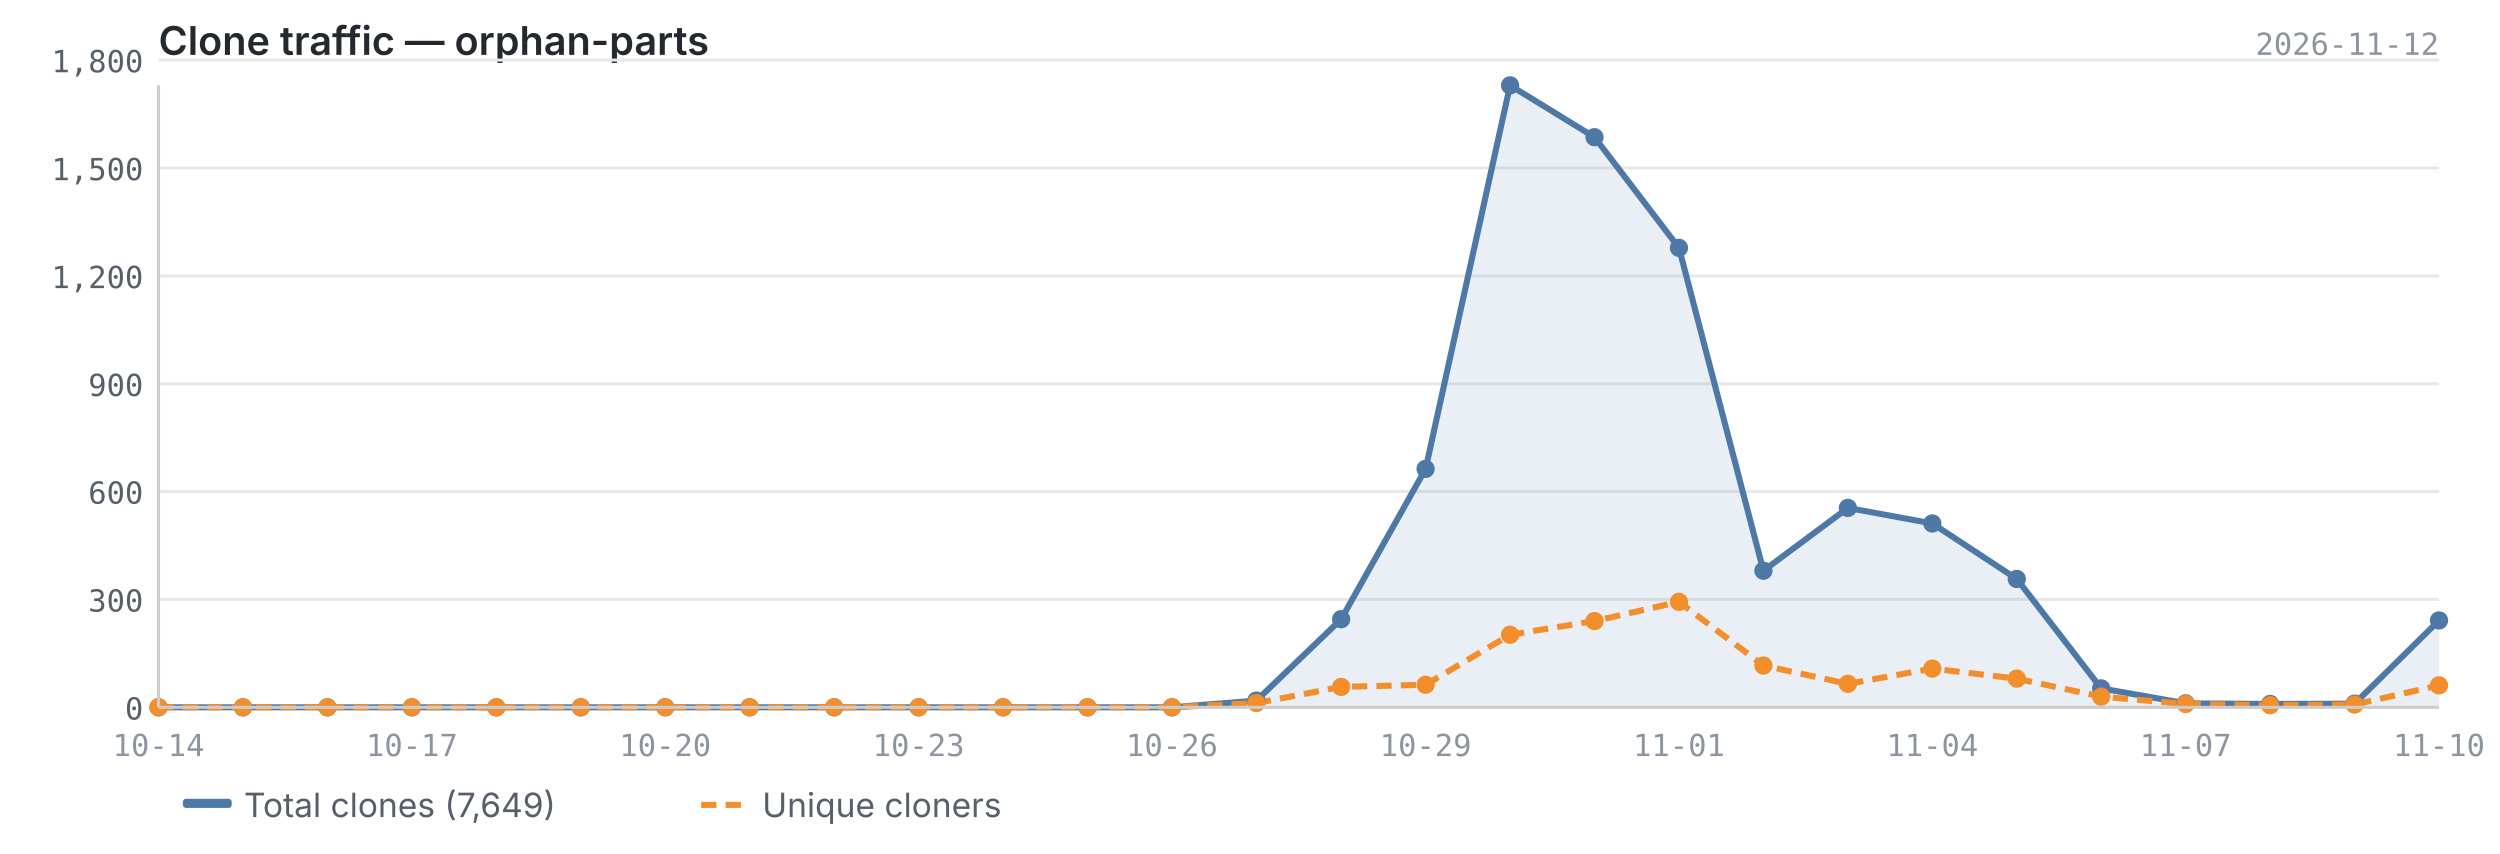
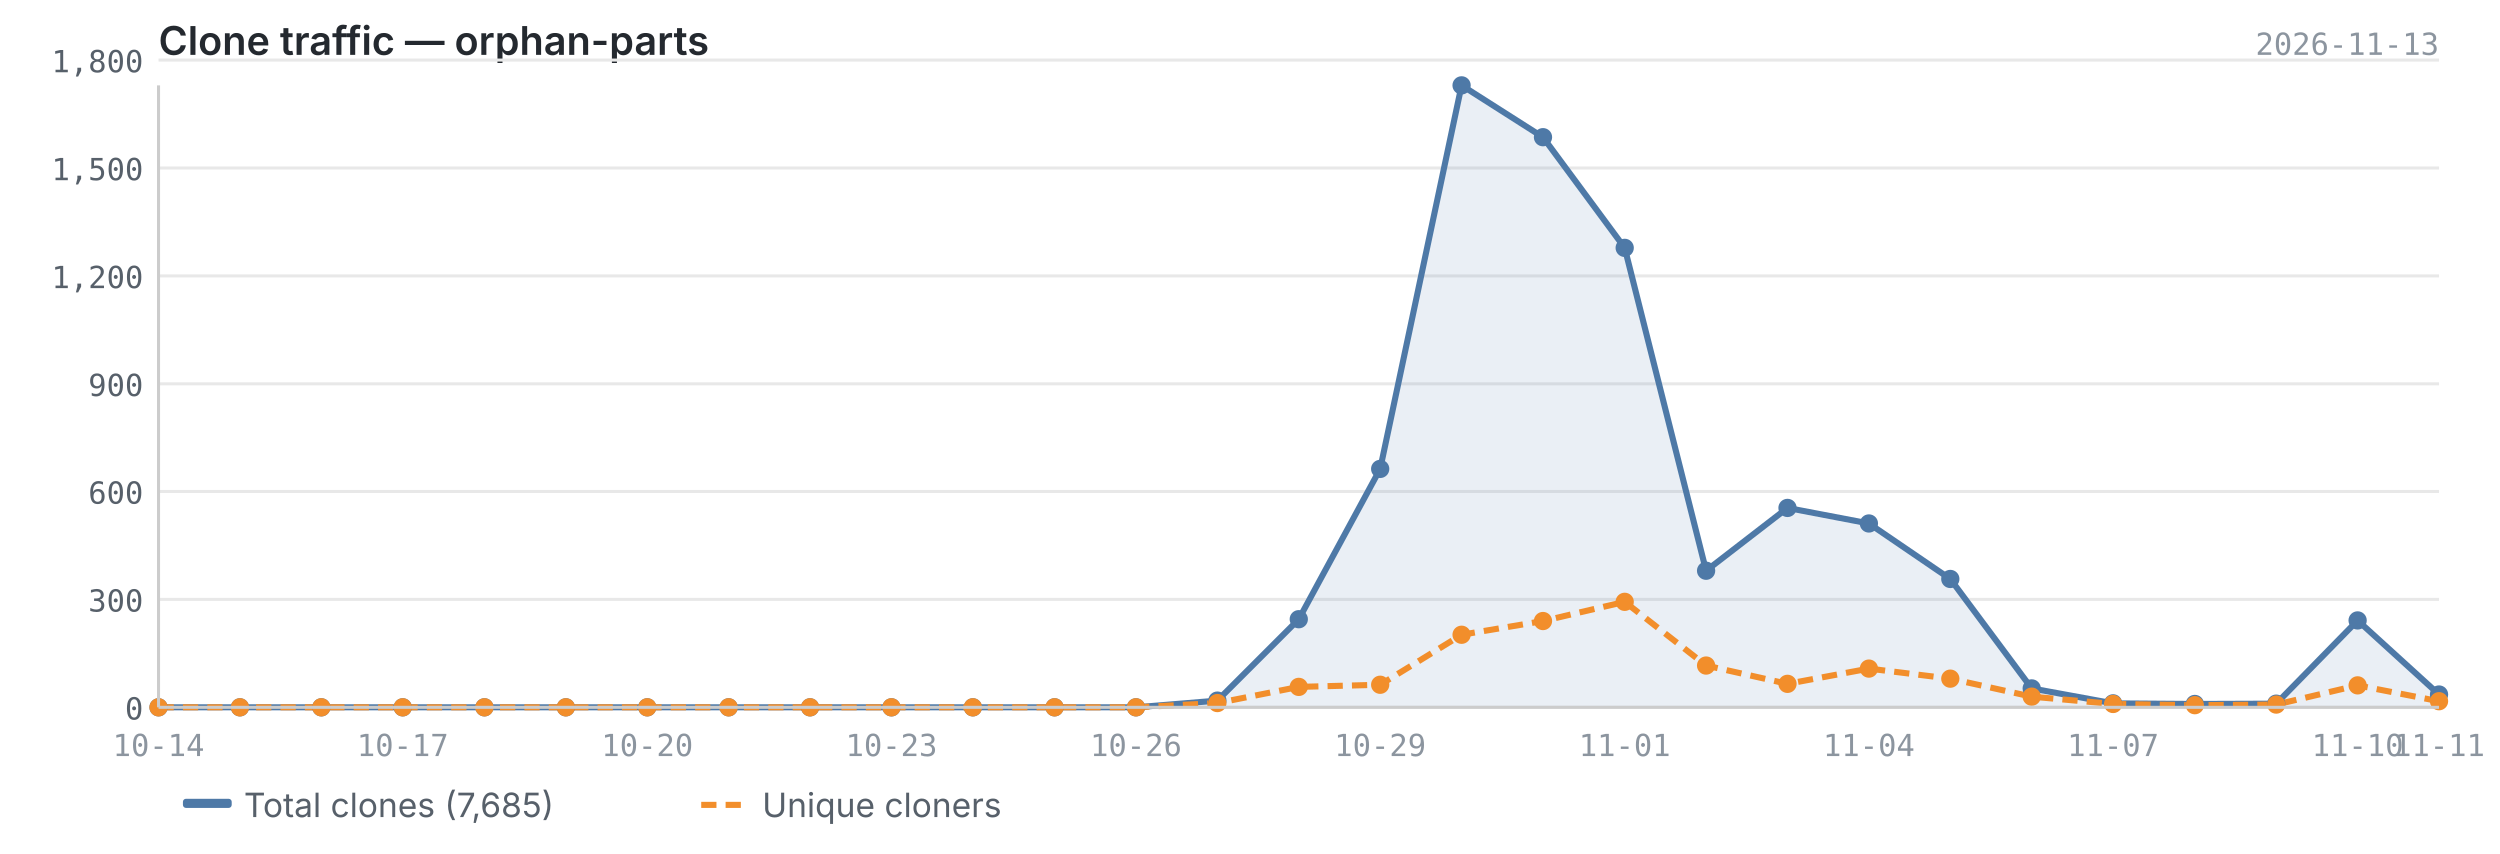
<svg xmlns="http://www.w3.org/2000/svg" viewBox="0 0 820 280" width="820" height="280">
  <text x="52" y="18" font-size="13" font-weight="600" fill="#24292f" font-family="-apple-system, BlinkMacSystemFont, 'Segoe UI', sans-serif">Clone traffic — orphan-parts</text>
-   <text x="800" y="18" font-size="10" fill="#8c959f" font-family="ui-monospace, SFMono-Regular, 'SF Mono', Menlo, monospace" text-anchor="end">2026-11-12</text>
+   <text x="800" y="18" font-size="10" fill="#8c959f" font-family="ui-monospace, SFMono-Regular, 'SF Mono', Menlo, monospace" text-anchor="end">2026-11-13</text>
  <line x1="52" y1="232.0" x2="800" y2="232.0" stroke="#e8e8e8" stroke-width="1" />
  <line x1="52" y1="196.6" x2="800" y2="196.6" stroke="#e8e8e8" stroke-width="1" />
  <line x1="52" y1="161.2" x2="800" y2="161.2" stroke="#e8e8e8" stroke-width="1" />
  <line x1="52" y1="125.9" x2="800" y2="125.9" stroke="#e8e8e8" stroke-width="1" />
  <line x1="52" y1="90.5" x2="800" y2="90.5" stroke="#e8e8e8" stroke-width="1" />
  <line x1="52" y1="55.1" x2="800" y2="55.1" stroke="#e8e8e8" stroke-width="1" />
  <line x1="52" y1="19.7" x2="800" y2="19.7" stroke="#e8e8e8" stroke-width="1" />
-   <path d="M52.0,232.0 L52.0,232.0 L79.7,232.0 L107.4,232.0 L135.1,232.0 L162.8,232.0 L190.5,232.0 L218.2,232.0 L245.9,232.0 L273.6,232.0 L301.3,232.0 L329.0,232.0 L356.7,232.0 L384.4,232.0 L412.1,229.8 L439.9,203.1 L467.6,153.8 L495.3,28.0 L523.0,45.0 L550.7,81.3 L578.4,187.2 L606.1,166.6 L633.8,171.7 L661.5,189.9 L689.2,225.8 L716.9,230.7 L744.6,230.9 L772.3,230.8 L800.0,203.5 L800.0,232.0 L52.0,232.0Z" fill="#4e79a7" opacity="0.12" />
-   <polyline points="52.0,232.0 79.7,232.0 107.4,232.0 135.1,232.0 162.8,232.0 190.5,232.0 218.2,232.0 245.9,232.0 273.6,232.0 301.3,232.0 329.0,232.0 356.7,232.0 384.4,232.0 412.1,229.8 439.9,203.1 467.6,153.8 495.3,28.0 523.0,45.0 550.7,81.3 578.4,187.2 606.1,166.6 633.8,171.7 661.5,189.9 689.2,225.8 716.9,230.7 744.6,230.9 772.3,230.8 800.0,203.5" fill="none" stroke="#4e79a7" stroke-width="2" stroke-linejoin="round" />
-   <polyline points="52.0,232.0 79.7,232.0 107.4,232.0 135.1,232.0 162.8,232.0 190.5,232.0 218.2,232.0 245.9,232.0 273.6,232.0 301.3,232.0 329.0,232.0 356.7,232.0 384.4,232.0 412.1,230.6 439.9,225.3 467.6,224.6 495.3,208.2 523.0,203.7 550.7,197.4 578.4,218.3 606.1,224.3 633.8,219.3 661.5,222.6 689.2,228.5 716.9,230.9 744.6,231.3 772.3,231.1 800.0,224.8" fill="none" stroke="#f28e2b" stroke-width="2" stroke-linejoin="round" stroke-dasharray="5,3" />
+   <path d="M52.0,232.0 L52.0,232.0 L78.7,232.0 L105.4,232.0 L132.1,232.0 L158.9,232.0 L185.6,232.0 L212.3,232.0 L239.0,232.0 L265.7,232.0 L292.4,232.0 L319.1,232.0 L345.9,232.0 L372.6,232.0 L399.3,229.8 L426.0,203.1 L452.7,153.8 L479.4,28.0 L506.1,45.0 L532.9,81.3 L559.6,187.2 L586.3,166.6 L613.0,171.7 L639.7,189.9 L666.4,225.8 L693.1,230.7 L719.9,230.9 L746.6,230.8 L773.3,203.5 L800.0,227.8 L800.0,232.0 L52.0,232.0Z" fill="#4e79a7" opacity="0.12" />
+   <polyline points="52.0,232.0 78.7,232.0 105.4,232.0 132.1,232.0 158.9,232.0 185.6,232.0 212.3,232.0 239.0,232.0 265.7,232.0 292.4,232.0 319.1,232.0 345.9,232.0 372.6,232.0 399.3,229.8 426.0,203.1 452.7,153.8 479.4,28.0 506.1,45.0 532.9,81.3 559.6,187.2 586.3,166.6 613.0,171.7 639.7,189.9 666.4,225.8 693.1,230.7 719.9,230.9 746.6,230.8 773.3,203.5 800.0,227.8" fill="none" stroke="#4e79a7" stroke-width="2" stroke-linejoin="round" />
+   <polyline points="52.0,232.0 78.7,232.0 105.4,232.0 132.1,232.0 158.9,232.0 185.6,232.0 212.3,232.0 239.0,232.0 265.7,232.0 292.4,232.0 319.1,232.0 345.9,232.0 372.6,232.0 399.3,230.6 426.0,225.3 452.7,224.6 479.4,208.2 506.1,203.7 532.9,197.4 559.6,218.3 586.3,224.3 613.0,219.3 639.7,222.6 666.4,228.5 693.1,230.9 719.9,231.3 746.6,231.1 773.3,224.8 800.0,230.0" fill="none" stroke="#f28e2b" stroke-width="2" stroke-linejoin="round" stroke-dasharray="5,3" />
  <circle cx="52.0" cy="232.0" r="3" fill="#4e79a7" />
-   <circle cx="79.7" cy="232.0" r="3" fill="#4e79a7" />
-   <circle cx="107.4" cy="232.0" r="3" fill="#4e79a7" />
-   <circle cx="135.1" cy="232.0" r="3" fill="#4e79a7" />
-   <circle cx="162.8" cy="232.0" r="3" fill="#4e79a7" />
-   <circle cx="190.5" cy="232.0" r="3" fill="#4e79a7" />
-   <circle cx="218.2" cy="232.0" r="3" fill="#4e79a7" />
-   <circle cx="245.9" cy="232.0" r="3" fill="#4e79a7" />
-   <circle cx="273.6" cy="232.0" r="3" fill="#4e79a7" />
-   <circle cx="301.3" cy="232.0" r="3" fill="#4e79a7" />
-   <circle cx="329.0" cy="232.0" r="3" fill="#4e79a7" />
-   <circle cx="356.7" cy="232.0" r="3" fill="#4e79a7" />
-   <circle cx="384.4" cy="232.0" r="3" fill="#4e79a7" />
-   <circle cx="412.1" cy="229.8" r="3" fill="#4e79a7" />
-   <circle cx="439.9" cy="203.1" r="3" fill="#4e79a7" />
-   <circle cx="467.6" cy="153.8" r="3" fill="#4e79a7" />
-   <circle cx="495.3" cy="28.0" r="3" fill="#4e79a7" />
-   <circle cx="523.0" cy="45.0" r="3" fill="#4e79a7" />
-   <circle cx="550.7" cy="81.3" r="3" fill="#4e79a7" />
-   <circle cx="578.4" cy="187.2" r="3" fill="#4e79a7" />
-   <circle cx="606.1" cy="166.6" r="3" fill="#4e79a7" />
-   <circle cx="633.8" cy="171.7" r="3" fill="#4e79a7" />
-   <circle cx="661.5" cy="189.9" r="3" fill="#4e79a7" />
-   <circle cx="689.2" cy="225.8" r="3" fill="#4e79a7" />
-   <circle cx="716.9" cy="230.7" r="3" fill="#4e79a7" />
-   <circle cx="744.6" cy="230.9" r="3" fill="#4e79a7" />
-   <circle cx="772.3" cy="230.8" r="3" fill="#4e79a7" />
-   <circle cx="800.0" cy="203.5" r="3" fill="#4e79a7" />
+   <circle cx="78.7" cy="232.0" r="3" fill="#4e79a7" />
+   <circle cx="105.4" cy="232.0" r="3" fill="#4e79a7" />
+   <circle cx="132.1" cy="232.0" r="3" fill="#4e79a7" />
+   <circle cx="158.9" cy="232.0" r="3" fill="#4e79a7" />
+   <circle cx="185.6" cy="232.0" r="3" fill="#4e79a7" />
+   <circle cx="212.3" cy="232.0" r="3" fill="#4e79a7" />
+   <circle cx="239.0" cy="232.0" r="3" fill="#4e79a7" />
+   <circle cx="265.7" cy="232.0" r="3" fill="#4e79a7" />
+   <circle cx="292.4" cy="232.0" r="3" fill="#4e79a7" />
+   <circle cx="319.1" cy="232.0" r="3" fill="#4e79a7" />
+   <circle cx="345.9" cy="232.0" r="3" fill="#4e79a7" />
+   <circle cx="372.6" cy="232.0" r="3" fill="#4e79a7" />
+   <circle cx="399.3" cy="229.8" r="3" fill="#4e79a7" />
+   <circle cx="426.0" cy="203.1" r="3" fill="#4e79a7" />
+   <circle cx="452.7" cy="153.8" r="3" fill="#4e79a7" />
+   <circle cx="479.4" cy="28.0" r="3" fill="#4e79a7" />
+   <circle cx="506.1" cy="45.0" r="3" fill="#4e79a7" />
+   <circle cx="532.9" cy="81.3" r="3" fill="#4e79a7" />
+   <circle cx="559.6" cy="187.2" r="3" fill="#4e79a7" />
+   <circle cx="586.3" cy="166.6" r="3" fill="#4e79a7" />
+   <circle cx="613.0" cy="171.7" r="3" fill="#4e79a7" />
+   <circle cx="639.7" cy="189.9" r="3" fill="#4e79a7" />
+   <circle cx="666.4" cy="225.8" r="3" fill="#4e79a7" />
+   <circle cx="693.1" cy="230.7" r="3" fill="#4e79a7" />
+   <circle cx="719.9" cy="230.9" r="3" fill="#4e79a7" />
+   <circle cx="746.6" cy="230.8" r="3" fill="#4e79a7" />
+   <circle cx="773.3" cy="203.5" r="3" fill="#4e79a7" />
+   <circle cx="800.0" cy="227.8" r="3" fill="#4e79a7" />
  <circle cx="52.0" cy="232.0" r="3" fill="#f28e2b" />
-   <circle cx="79.7" cy="232.0" r="3" fill="#f28e2b" />
-   <circle cx="107.4" cy="232.0" r="3" fill="#f28e2b" />
-   <circle cx="135.1" cy="232.0" r="3" fill="#f28e2b" />
-   <circle cx="162.8" cy="232.0" r="3" fill="#f28e2b" />
-   <circle cx="190.5" cy="232.0" r="3" fill="#f28e2b" />
-   <circle cx="218.2" cy="232.0" r="3" fill="#f28e2b" />
-   <circle cx="245.9" cy="232.0" r="3" fill="#f28e2b" />
-   <circle cx="273.6" cy="232.0" r="3" fill="#f28e2b" />
-   <circle cx="301.3" cy="232.0" r="3" fill="#f28e2b" />
-   <circle cx="329.0" cy="232.0" r="3" fill="#f28e2b" />
-   <circle cx="356.7" cy="232.0" r="3" fill="#f28e2b" />
-   <circle cx="384.4" cy="232.0" r="3" fill="#f28e2b" />
-   <circle cx="412.1" cy="230.6" r="3" fill="#f28e2b" />
-   <circle cx="439.9" cy="225.3" r="3" fill="#f28e2b" />
-   <circle cx="467.6" cy="224.6" r="3" fill="#f28e2b" />
-   <circle cx="495.3" cy="208.2" r="3" fill="#f28e2b" />
-   <circle cx="523.0" cy="203.7" r="3" fill="#f28e2b" />
-   <circle cx="550.7" cy="197.4" r="3" fill="#f28e2b" />
-   <circle cx="578.4" cy="218.3" r="3" fill="#f28e2b" />
-   <circle cx="606.1" cy="224.3" r="3" fill="#f28e2b" />
-   <circle cx="633.8" cy="219.3" r="3" fill="#f28e2b" />
-   <circle cx="661.5" cy="222.6" r="3" fill="#f28e2b" />
-   <circle cx="689.2" cy="228.5" r="3" fill="#f28e2b" />
-   <circle cx="716.9" cy="230.9" r="3" fill="#f28e2b" />
-   <circle cx="744.6" cy="231.3" r="3" fill="#f28e2b" />
-   <circle cx="772.3" cy="231.1" r="3" fill="#f28e2b" />
-   <circle cx="800.0" cy="224.8" r="3" fill="#f28e2b" />
+   <circle cx="78.7" cy="232.0" r="3" fill="#f28e2b" />
+   <circle cx="105.4" cy="232.0" r="3" fill="#f28e2b" />
+   <circle cx="132.1" cy="232.0" r="3" fill="#f28e2b" />
+   <circle cx="158.9" cy="232.0" r="3" fill="#f28e2b" />
+   <circle cx="185.6" cy="232.0" r="3" fill="#f28e2b" />
+   <circle cx="212.3" cy="232.0" r="3" fill="#f28e2b" />
+   <circle cx="239.0" cy="232.0" r="3" fill="#f28e2b" />
+   <circle cx="265.7" cy="232.0" r="3" fill="#f28e2b" />
+   <circle cx="292.4" cy="232.0" r="3" fill="#f28e2b" />
+   <circle cx="319.1" cy="232.0" r="3" fill="#f28e2b" />
+   <circle cx="345.9" cy="232.0" r="3" fill="#f28e2b" />
+   <circle cx="372.6" cy="232.0" r="3" fill="#f28e2b" />
+   <circle cx="399.3" cy="230.6" r="3" fill="#f28e2b" />
+   <circle cx="426.0" cy="225.3" r="3" fill="#f28e2b" />
+   <circle cx="452.7" cy="224.6" r="3" fill="#f28e2b" />
+   <circle cx="479.4" cy="208.2" r="3" fill="#f28e2b" />
+   <circle cx="506.1" cy="203.7" r="3" fill="#f28e2b" />
+   <circle cx="532.9" cy="197.4" r="3" fill="#f28e2b" />
+   <circle cx="559.6" cy="218.3" r="3" fill="#f28e2b" />
+   <circle cx="586.3" cy="224.3" r="3" fill="#f28e2b" />
+   <circle cx="613.0" cy="219.3" r="3" fill="#f28e2b" />
+   <circle cx="639.7" cy="222.6" r="3" fill="#f28e2b" />
+   <circle cx="666.4" cy="228.5" r="3" fill="#f28e2b" />
+   <circle cx="693.1" cy="230.9" r="3" fill="#f28e2b" />
+   <circle cx="719.9" cy="231.3" r="3" fill="#f28e2b" />
+   <circle cx="746.6" cy="231.1" r="3" fill="#f28e2b" />
+   <circle cx="773.3" cy="224.8" r="3" fill="#f28e2b" />
+   <circle cx="800.0" cy="230.0" r="3" fill="#f28e2b" />
  <line x1="52" y1="28" x2="52" y2="232" stroke="#cccccc" stroke-width="1" />
  <line x1="52" y1="232" x2="800" y2="232" stroke="#cccccc" stroke-width="1" />
  <text x="47" y="236.0" text-anchor="end" font-size="10" fill="#57606a" font-family="ui-monospace, SFMono-Regular, 'SF Mono', Menlo, monospace">0</text>
  <text x="47" y="200.6" text-anchor="end" font-size="10" fill="#57606a" font-family="ui-monospace, SFMono-Regular, 'SF Mono', Menlo, monospace">300</text>
  <text x="47" y="165.2" text-anchor="end" font-size="10" fill="#57606a" font-family="ui-monospace, SFMono-Regular, 'SF Mono', Menlo, monospace">600</text>
  <text x="47" y="129.9" text-anchor="end" font-size="10" fill="#57606a" font-family="ui-monospace, SFMono-Regular, 'SF Mono', Menlo, monospace">900</text>
  <text x="47" y="94.5" text-anchor="end" font-size="10" fill="#57606a" font-family="ui-monospace, SFMono-Regular, 'SF Mono', Menlo, monospace">1,200</text>
  <text x="47" y="59.1" text-anchor="end" font-size="10" fill="#57606a" font-family="ui-monospace, SFMono-Regular, 'SF Mono', Menlo, monospace">1,500</text>
  <text x="47" y="23.7" text-anchor="end" font-size="10" fill="#57606a" font-family="ui-monospace, SFMono-Regular, 'SF Mono', Menlo, monospace">1,800</text>
  <text x="52.0" y="248" text-anchor="middle" font-size="10" fill="#8c959f" font-family="ui-monospace, SFMono-Regular, 'SF Mono', Menlo, monospace">10-14</text>
-   <text x="135.1" y="248" text-anchor="middle" font-size="10" fill="#8c959f" font-family="ui-monospace, SFMono-Regular, 'SF Mono', Menlo, monospace">10-17</text>
-   <text x="218.2" y="248" text-anchor="middle" font-size="10" fill="#8c959f" font-family="ui-monospace, SFMono-Regular, 'SF Mono', Menlo, monospace">10-20</text>
-   <text x="301.3" y="248" text-anchor="middle" font-size="10" fill="#8c959f" font-family="ui-monospace, SFMono-Regular, 'SF Mono', Menlo, monospace">10-23</text>
-   <text x="384.4" y="248" text-anchor="middle" font-size="10" fill="#8c959f" font-family="ui-monospace, SFMono-Regular, 'SF Mono', Menlo, monospace">10-26</text>
-   <text x="467.6" y="248" text-anchor="middle" font-size="10" fill="#8c959f" font-family="ui-monospace, SFMono-Regular, 'SF Mono', Menlo, monospace">10-29</text>
-   <text x="550.7" y="248" text-anchor="middle" font-size="10" fill="#8c959f" font-family="ui-monospace, SFMono-Regular, 'SF Mono', Menlo, monospace">11-01</text>
-   <text x="633.8" y="248" text-anchor="middle" font-size="10" fill="#8c959f" font-family="ui-monospace, SFMono-Regular, 'SF Mono', Menlo, monospace">11-04</text>
-   <text x="716.9" y="248" text-anchor="middle" font-size="10" fill="#8c959f" font-family="ui-monospace, SFMono-Regular, 'SF Mono', Menlo, monospace">11-07</text>
-   <text x="800.0" y="248" text-anchor="middle" font-size="10" fill="#8c959f" font-family="ui-monospace, SFMono-Regular, 'SF Mono', Menlo, monospace">11-10</text>
+   <text x="132.1" y="248" text-anchor="middle" font-size="10" fill="#8c959f" font-family="ui-monospace, SFMono-Regular, 'SF Mono', Menlo, monospace">10-17</text>
+   <text x="212.3" y="248" text-anchor="middle" font-size="10" fill="#8c959f" font-family="ui-monospace, SFMono-Regular, 'SF Mono', Menlo, monospace">10-20</text>
+   <text x="292.4" y="248" text-anchor="middle" font-size="10" fill="#8c959f" font-family="ui-monospace, SFMono-Regular, 'SF Mono', Menlo, monospace">10-23</text>
+   <text x="372.6" y="248" text-anchor="middle" font-size="10" fill="#8c959f" font-family="ui-monospace, SFMono-Regular, 'SF Mono', Menlo, monospace">10-26</text>
+   <text x="452.7" y="248" text-anchor="middle" font-size="10" fill="#8c959f" font-family="ui-monospace, SFMono-Regular, 'SF Mono', Menlo, monospace">10-29</text>
+   <text x="532.9" y="248" text-anchor="middle" font-size="10" fill="#8c959f" font-family="ui-monospace, SFMono-Regular, 'SF Mono', Menlo, monospace">11-01</text>
+   <text x="613.0" y="248" text-anchor="middle" font-size="10" fill="#8c959f" font-family="ui-monospace, SFMono-Regular, 'SF Mono', Menlo, monospace">11-04</text>
+   <text x="693.1" y="248" text-anchor="middle" font-size="10" fill="#8c959f" font-family="ui-monospace, SFMono-Regular, 'SF Mono', Menlo, monospace">11-07</text>
+   <text x="773.3" y="248" text-anchor="middle" font-size="10" fill="#8c959f" font-family="ui-monospace, SFMono-Regular, 'SF Mono', Menlo, monospace">11-10</text>
+   <text x="800.0" y="248" text-anchor="middle" font-size="10" fill="#8c959f" font-family="ui-monospace, SFMono-Regular, 'SF Mono', Menlo, monospace">11-11</text>
  <rect x="60" y="262" width="16" height="3" fill="#4e79a7" rx="1" />
-   <text x="80" y="268" font-size="11" fill="#57606a" font-family="-apple-system, BlinkMacSystemFont, 'Segoe UI', sans-serif">Total clones (7,649)</text>
+   <text x="80" y="268" font-size="11" fill="#57606a" font-family="-apple-system, BlinkMacSystemFont, 'Segoe UI', sans-serif">Total clones (7,685)</text>
  <line x1="230" y1="264" x2="246" y2="264" stroke="#f28e2b" stroke-width="2" stroke-dasharray="5,3" />
  <text x="250" y="268" font-size="11" fill="#57606a" font-family="-apple-system, BlinkMacSystemFont, 'Segoe UI', sans-serif">Unique cloners</text>
</svg>
